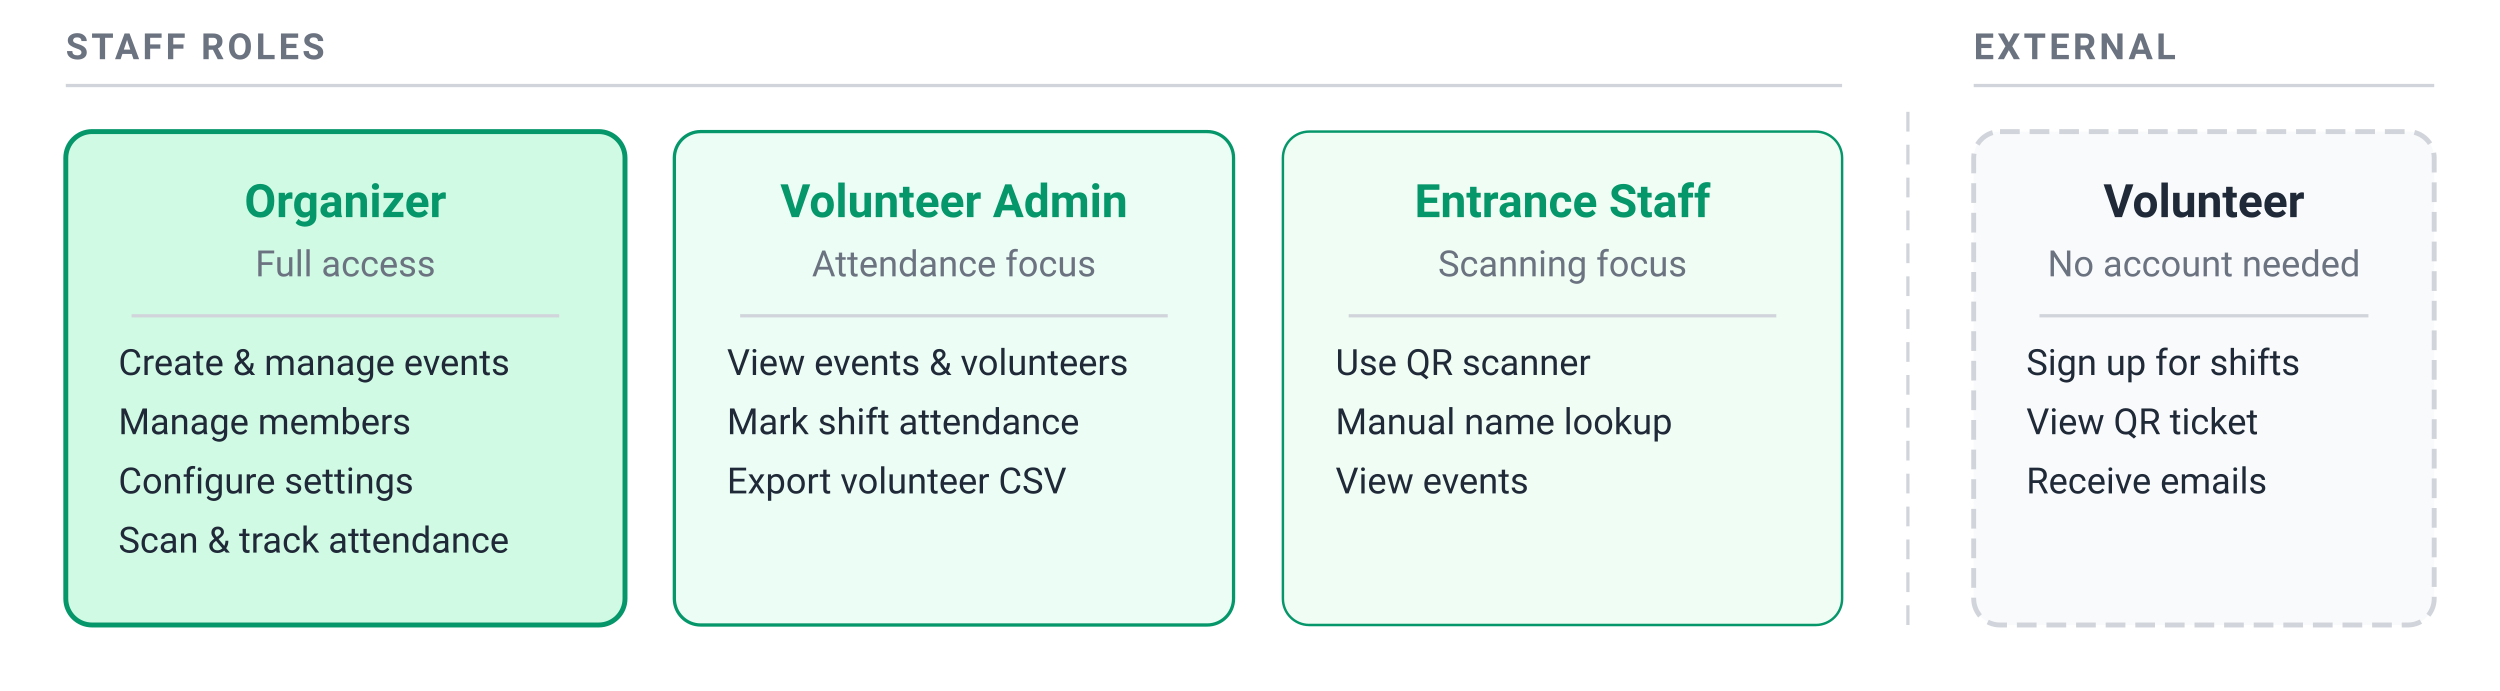
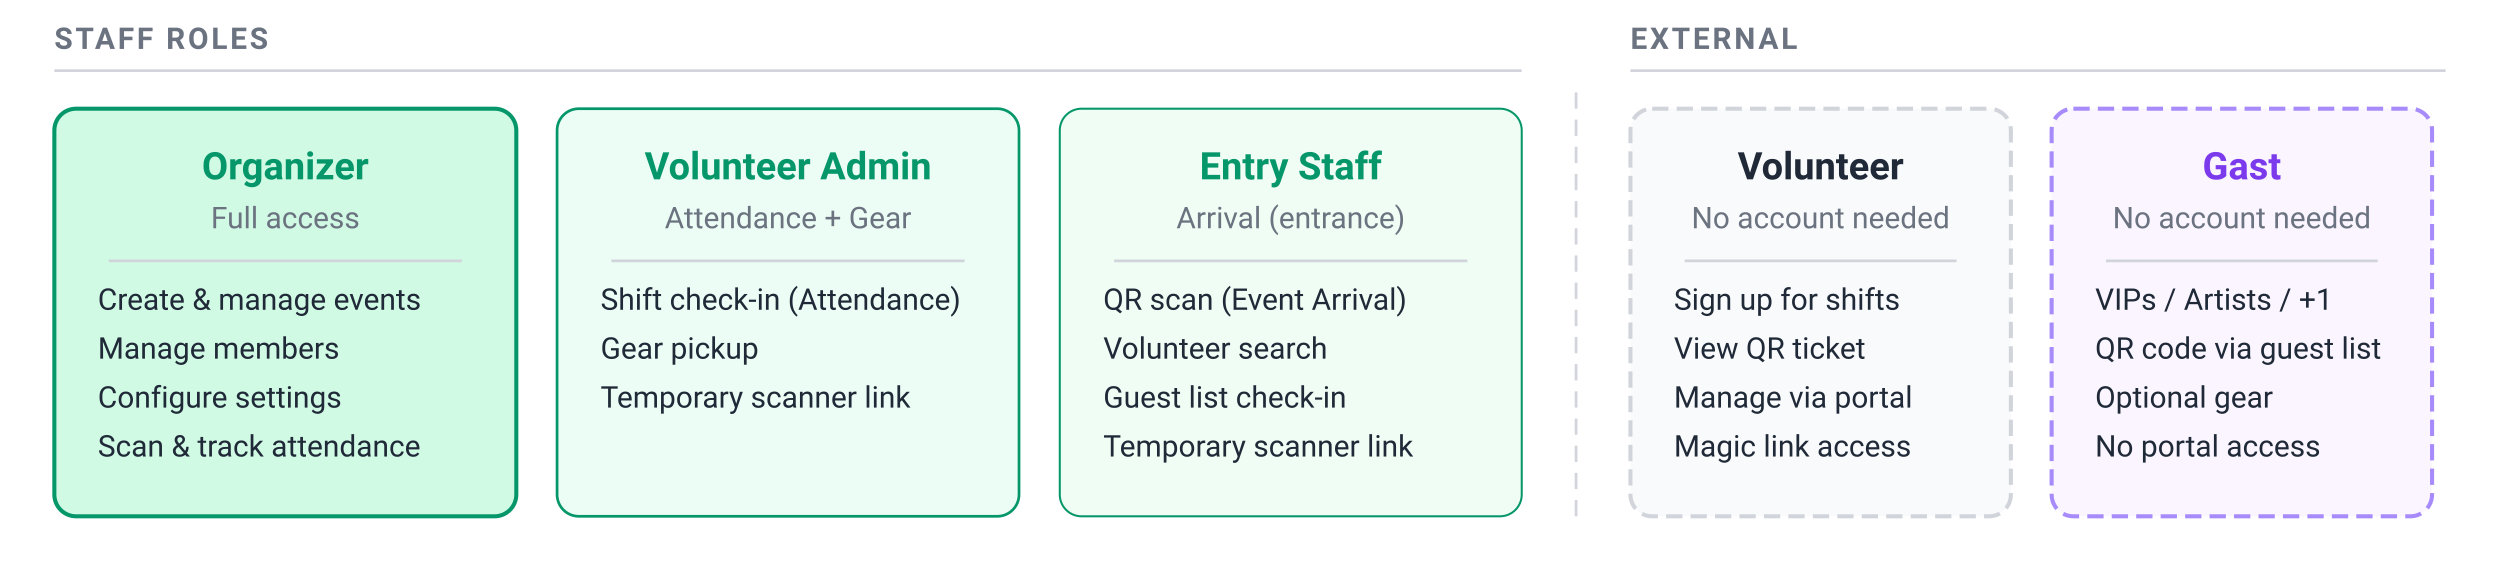
- <svg xmlns="http://www.w3.org/2000/svg" viewBox="0 0 760 210" width="760" height="210">
+ <svg xmlns="http://www.w3.org/2000/svg" viewBox="0 0 920 210" width="920" height="210">
  <style>
    text { font-family: -apple-system, BlinkMacSystemFont, "Segoe UI", Roboto, Helvetica, Arial, sans-serif; }
  </style>
  <text x="20" y="18" fill="#6b7280" font-size="11" font-weight="600" letter-spacing="1">STAFF ROLES</text>
  <line x1="20" y1="26" x2="560" y2="26" stroke="#d1d5db" stroke-width="1" />
  <rect x="20" y="40" width="170" height="150" rx="8" fill="#d1fae5" stroke="#059669" stroke-width="1.5" />
  <text x="105" y="66" text-anchor="middle" fill="#059669" font-size="14" font-weight="700">Organizer</text>
  <text x="105" y="84" text-anchor="middle" fill="#6b7280" font-size="11">Full access</text>
  <line x1="40" y1="96" x2="170" y2="96" stroke="#d1d5db" stroke-width="1" />
  <text x="36" y="114" fill="#1f2937" font-size="11">Create &amp; manage events</text>
  <text x="36" y="132" fill="#1f2937" font-size="11">Manage members</text>
  <text x="36" y="150" fill="#1f2937" font-size="11">Configure settings</text>
  <text x="36" y="168" fill="#1f2937" font-size="11">Scan &amp; track attendance</text>
  <rect x="205" y="40" width="170" height="150" rx="8" fill="#ecfdf5" stroke="#059669" stroke-width="1" />
  <text x="290" y="66" text-anchor="middle" fill="#059669" font-size="14" font-weight="700">Volunteer Admin</text>
-   <text x="290" y="84" text-anchor="middle" fill="#6b7280" font-size="11">Attendance focus</text>
+   <text x="290" y="84" text-anchor="middle" fill="#6b7280" font-size="11">Attendance + Gear</text>
  <line x1="225" y1="96" x2="355" y2="96" stroke="#d1d5db" stroke-width="1" />
-   <text x="221" y="114" fill="#1f2937" font-size="11">View events &amp; volunteers</text>
-   <text x="221" y="132" fill="#1f2937" font-size="11">Mark shift attendance</text>
-   <text x="221" y="150" fill="#1f2937" font-size="11">Export volunteer CSV</text>
+   <text x="221" y="114" fill="#1f2937" font-size="11">Shift check-in (Attendance)</text>
+   <text x="221" y="132" fill="#1f2937" font-size="11">Gear pickup</text>
+   <text x="221" y="150" fill="#1f2937" font-size="11">Temporary scanner link</text>
  <rect x="390" y="40" width="170" height="150" rx="8" fill="#f0fdf4" stroke="#059669" stroke-width="0.75" />
-   <text x="475" y="66" text-anchor="middle" fill="#059669" font-size="14" font-weight="700">Entrance Staff</text>
-   <text x="475" y="84" text-anchor="middle" fill="#6b7280" font-size="11">Scanning focus</text>
+   <text x="475" y="66" text-anchor="middle" fill="#059669" font-size="14" font-weight="700">Entry Staff</text>
+   <text x="475" y="84" text-anchor="middle" fill="#6b7280" font-size="11">Arrival (entrance)</text>
  <line x1="410" y1="96" x2="540" y2="96" stroke="#d1d5db" stroke-width="1" />
-   <text x="406" y="114" fill="#1f2937" font-size="11">Use QR scanner</text>
-   <text x="406" y="132" fill="#1f2937" font-size="11">Manual name lookup</text>
-   <text x="406" y="150" fill="#1f2937" font-size="11">View events</text>
+   <text x="406" y="114" fill="#1f2937" font-size="11">QR scan (Event Arrival)</text>
+   <text x="406" y="132" fill="#1f2937" font-size="11">Volunteer search</text>
+   <text x="406" y="150" fill="#1f2937" font-size="11">Guest list check-in</text>
+   <text x="406" y="168" fill="#1f2937" font-size="11">Temporary scanner link</text>
  <line x1="580" y1="34" x2="580" y2="190" stroke="#d1d5db" stroke-width="1" stroke-dasharray="6,4" />
  <text x="600" y="18" fill="#6b7280" font-size="11" font-weight="600" letter-spacing="1">EXTERNAL</text>
-   <line x1="600" y1="26" x2="740" y2="26" stroke="#d1d5db" stroke-width="1" />
+   <line x1="600" y1="26" x2="900" y2="26" stroke="#d1d5db" stroke-width="1" />
  <rect x="600" y="40" width="140" height="150" rx="8" fill="#f9fafb" stroke="#d1d5db" stroke-width="1.5" stroke-dasharray="6,3" />
  <text x="670" y="66" text-anchor="middle" fill="#1f2937" font-size="14" font-weight="700">Volunteer</text>
  <text x="670" y="84" text-anchor="middle" fill="#6b7280" font-size="11">No account needed</text>
  <line x1="620" y1="96" x2="720" y2="96" stroke="#d1d5db" stroke-width="1" />
  <text x="616" y="114" fill="#1f2937" font-size="11">Sign up for shifts</text>
  <text x="616" y="132" fill="#1f2937" font-size="11">View QR ticket</text>
-   <text x="616" y="150" fill="#1f2937" font-size="11">Receive emails</text>
+   <text x="616" y="150" fill="#1f2937" font-size="11">Manage via portal</text>
+   <text x="616" y="168" fill="#1f2937" font-size="11">Magic link access</text>
+   <rect x="755" y="40" width="140" height="150" rx="8" fill="#faf5ff" stroke="#a78bfa" stroke-width="1.5" stroke-dasharray="6,3" />
+   <text x="825" y="66" text-anchor="middle" fill="#7c3aed" font-size="14" font-weight="700">Gast</text>
+   <text x="825" y="84" text-anchor="middle" fill="#6b7280" font-size="11">No account needed</text>
+   <line x1="775" y1="96" x2="875" y2="96" stroke="#d1d5db" stroke-width="1" />
+   <text x="771" y="114" fill="#1f2937" font-size="11">VIPs / Artists / +1</text>
+   <text x="771" y="132" fill="#1f2937" font-size="11">QR code via guest list</text>
+   <text x="771" y="150" fill="#1f2937" font-size="11">Optional gear</text>
+   <text x="771" y="168" fill="#1f2937" font-size="11">No portal access</text>
</svg>
